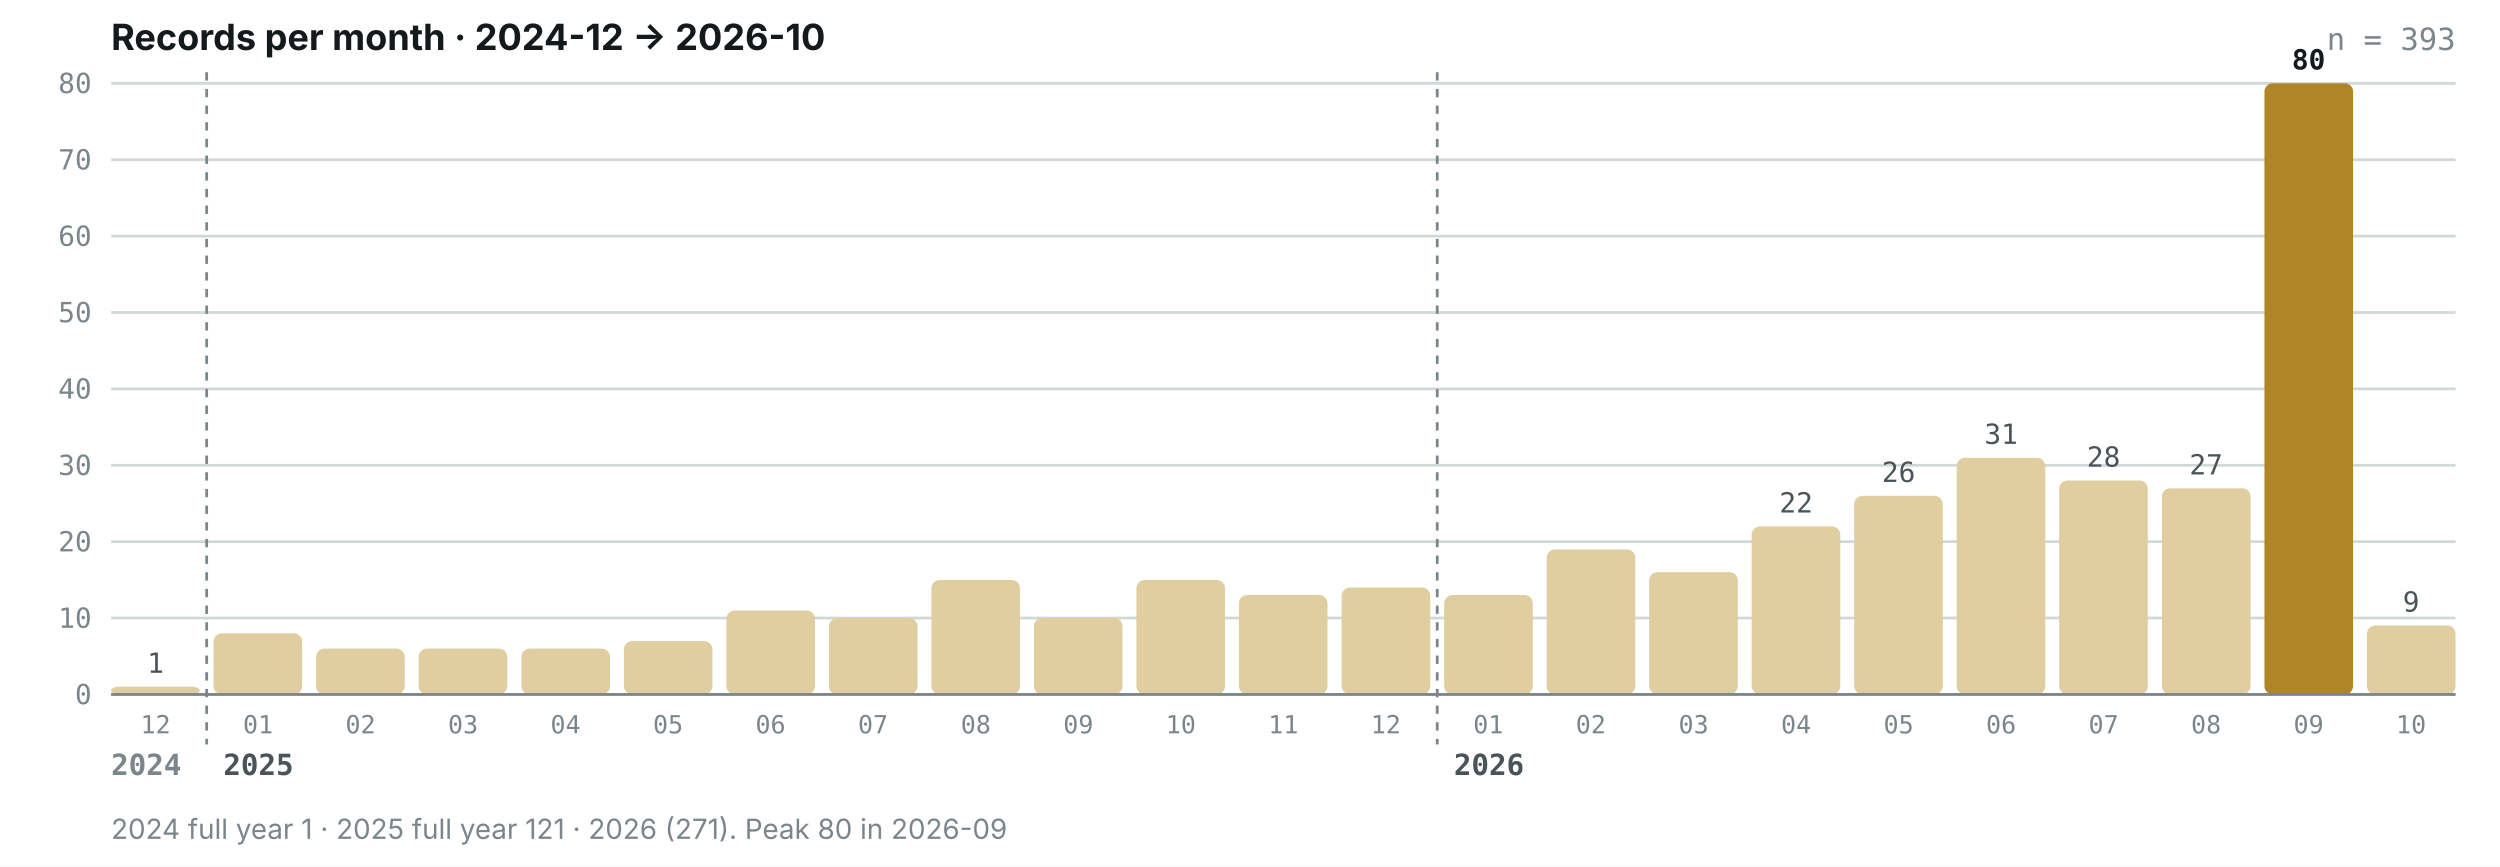
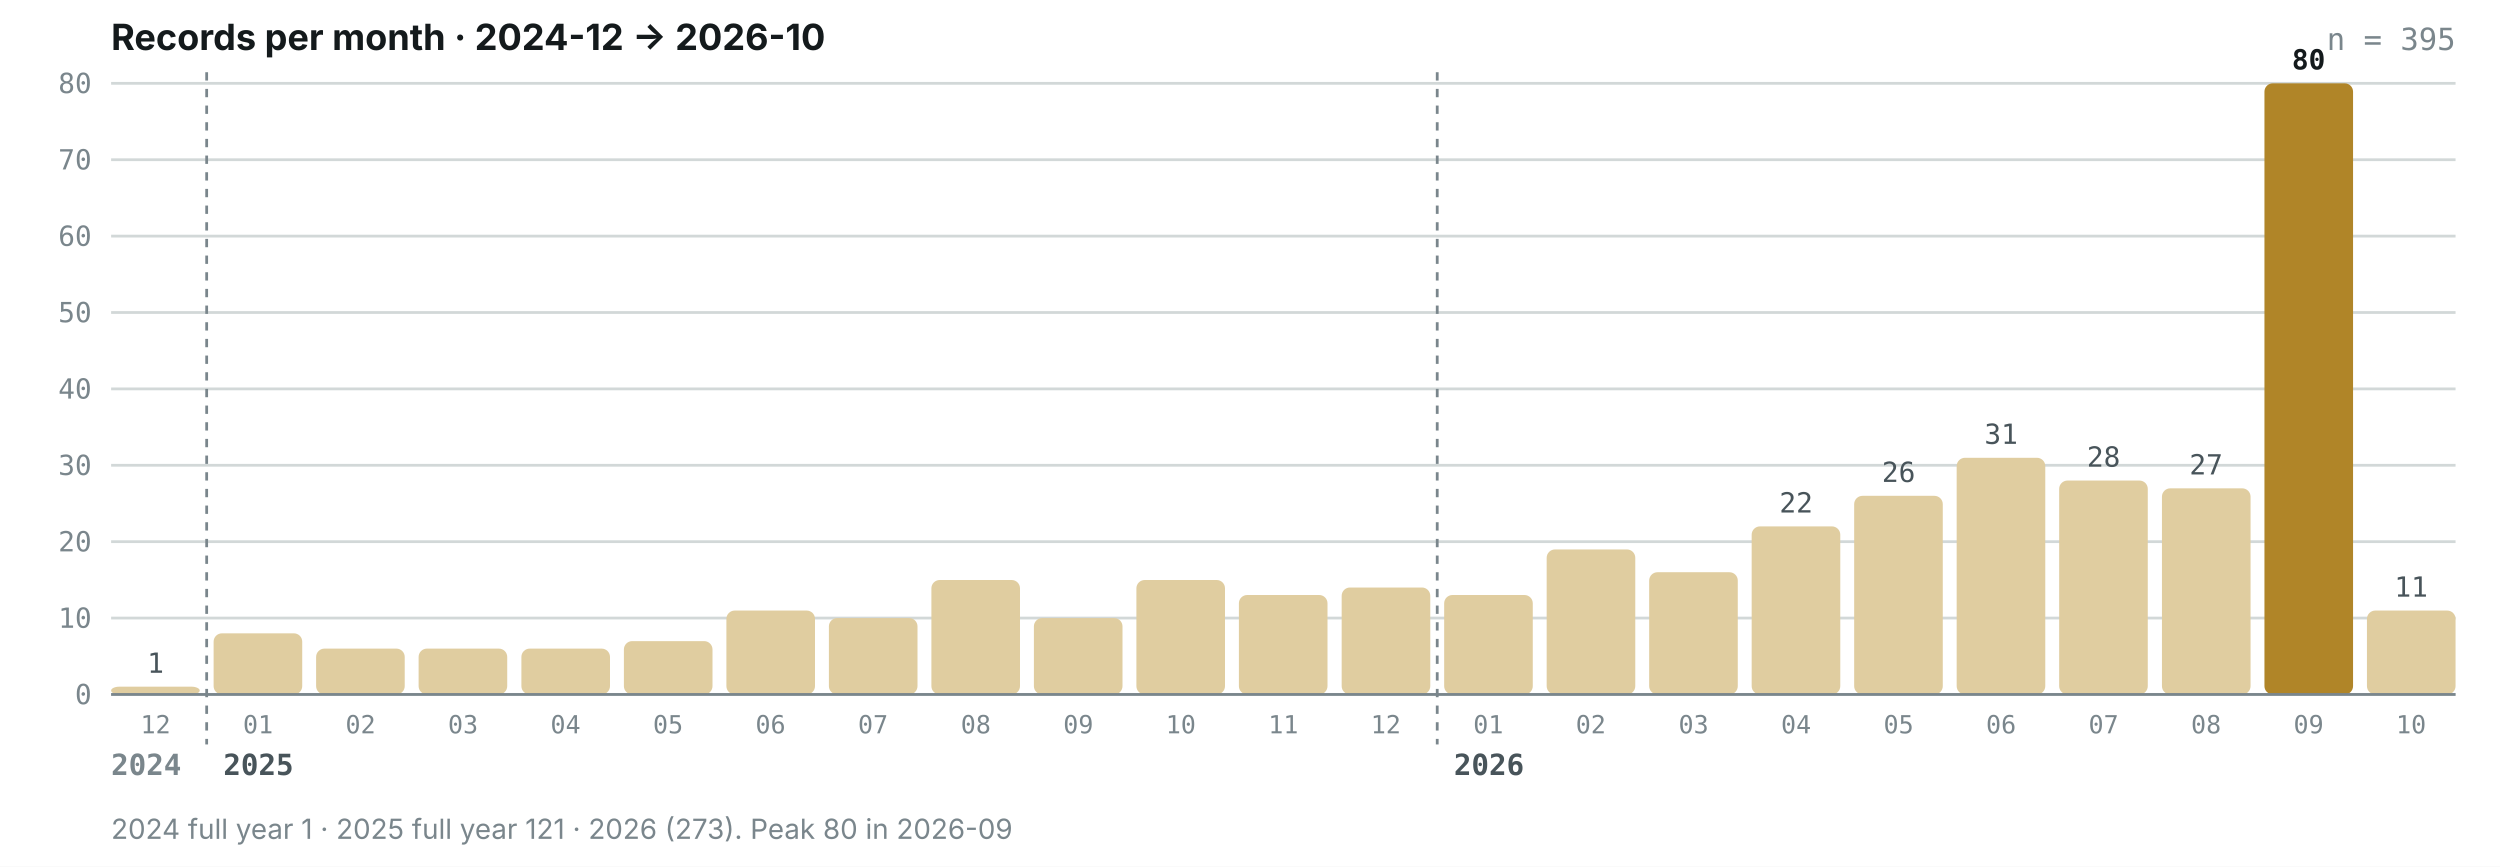
<svg xmlns="http://www.w3.org/2000/svg" viewBox="0 0 900 312" width="900" height="312" role="img" font-family="ui-sans-serif,-apple-system,'Segoe UI','PingFang SC','Microsoft YaHei',sans-serif">
  <rect width="900" height="312" fill="#FFFFFF" />
  <text x="40" y="18" font-size="13" font-weight="700" fill="#141A1C">Records per month · 2024-12 → 2026-10</text>
-   <text x="884" y="18" font-size="11" text-anchor="end" fill="#7A868C" font-family="ui-monospace,'SF Mono','Cascadia Mono','Consolas',monospace">n = 393</text>
+   <text x="884" y="18" font-size="11" text-anchor="end" fill="#7A868C" font-family="ui-monospace,'SF Mono','Cascadia Mono','Consolas',monospace">n = 395</text>
  <line x1="40" y1="250.0" x2="884" y2="250.0" stroke="#D2D8D8" stroke-width="1" />
  <text x="33" y="253.5" font-size="10" text-anchor="end" fill="#7A868C" font-family="ui-monospace,'SF Mono','Cascadia Mono','Consolas',monospace">0</text>
  <line x1="40" y1="222.5" x2="884" y2="222.5" stroke="#D2D8D8" stroke-width="1" />
  <text x="33" y="226.0" font-size="10" text-anchor="end" fill="#7A868C" font-family="ui-monospace,'SF Mono','Cascadia Mono','Consolas',monospace">10</text>
  <line x1="40" y1="195.0" x2="884" y2="195.0" stroke="#D2D8D8" stroke-width="1" />
  <text x="33" y="198.5" font-size="10" text-anchor="end" fill="#7A868C" font-family="ui-monospace,'SF Mono','Cascadia Mono','Consolas',monospace">20</text>
  <line x1="40" y1="167.5" x2="884" y2="167.5" stroke="#D2D8D8" stroke-width="1" />
  <text x="33" y="171.0" font-size="10" text-anchor="end" fill="#7A868C" font-family="ui-monospace,'SF Mono','Cascadia Mono','Consolas',monospace">30</text>
  <line x1="40" y1="140.0" x2="884" y2="140.0" stroke="#D2D8D8" stroke-width="1" />
  <text x="33" y="143.5" font-size="10" text-anchor="end" fill="#7A868C" font-family="ui-monospace,'SF Mono','Cascadia Mono','Consolas',monospace">40</text>
  <line x1="40" y1="112.5" x2="884" y2="112.5" stroke="#D2D8D8" stroke-width="1" />
  <text x="33" y="116.0" font-size="10" text-anchor="end" fill="#7A868C" font-family="ui-monospace,'SF Mono','Cascadia Mono','Consolas',monospace">50</text>
  <line x1="40" y1="85.0" x2="884" y2="85.0" stroke="#D2D8D8" stroke-width="1" />
  <text x="33" y="88.5" font-size="10" text-anchor="end" fill="#7A868C" font-family="ui-monospace,'SF Mono','Cascadia Mono','Consolas',monospace">60</text>
  <line x1="40" y1="57.5" x2="884" y2="57.5" stroke="#D2D8D8" stroke-width="1" />
  <text x="33" y="61.0" font-size="10" text-anchor="end" fill="#7A868C" font-family="ui-monospace,'SF Mono','Cascadia Mono','Consolas',monospace">70</text>
  <line x1="40" y1="30.0" x2="884" y2="30.0" stroke="#D2D8D8" stroke-width="1" />
  <text x="33" y="33.5" font-size="10" text-anchor="end" fill="#7A868C" font-family="ui-monospace,'SF Mono','Cascadia Mono','Consolas',monospace">80</text>
  <line x1="74.4" y1="26" x2="74.4" y2="268" stroke="#7A868C" stroke-width="1" stroke-dasharray="3 3" />
  <text x="80.4" y="279.0" font-size="10.5" font-weight="700" fill="#48545A" font-family="ui-monospace,'SF Mono','Cascadia Mono','Consolas',monospace">2025</text>
  <line x1="517.4" y1="26" x2="517.4" y2="268" stroke="#7A868C" stroke-width="1" stroke-dasharray="3 3" />
  <text x="523.4" y="279.0" font-size="10.5" font-weight="700" fill="#48545A" font-family="ui-monospace,'SF Mono','Cascadia Mono','Consolas',monospace">2026</text>
  <rect x="40.0" y="247.2" width="31.9" height="2.8" rx="3" fill="#E0CDA0" />
  <text x="56.0" y="242.2" font-size="10" text-anchor="middle" fill="#48545A" font-family="ui-monospace,'SF Mono','Cascadia Mono','Consolas',monospace" font-weight="500">1</text>
  <text x="56.0" y="264.0" font-size="9" text-anchor="middle" fill="#7A868C" font-family="ui-monospace,'SF Mono','Cascadia Mono','Consolas',monospace">12</text>
  <rect x="76.9" y="228.0" width="31.9" height="22.0" rx="3" fill="#E0CDA0" />
  <text x="92.9" y="264.0" font-size="9" text-anchor="middle" fill="#7A868C" font-family="ui-monospace,'SF Mono','Cascadia Mono','Consolas',monospace">01</text>
  <rect x="113.8" y="233.5" width="31.9" height="16.5" rx="3" fill="#E0CDA0" />
  <text x="129.8" y="264.0" font-size="9" text-anchor="middle" fill="#7A868C" font-family="ui-monospace,'SF Mono','Cascadia Mono','Consolas',monospace">02</text>
  <rect x="150.7" y="233.5" width="31.9" height="16.5" rx="3" fill="#E0CDA0" />
  <text x="166.7" y="264.0" font-size="9" text-anchor="middle" fill="#7A868C" font-family="ui-monospace,'SF Mono','Cascadia Mono','Consolas',monospace">03</text>
  <rect x="187.7" y="233.5" width="31.9" height="16.5" rx="3" fill="#E0CDA0" />
  <text x="203.6" y="264.0" font-size="9" text-anchor="middle" fill="#7A868C" font-family="ui-monospace,'SF Mono','Cascadia Mono','Consolas',monospace">04</text>
  <rect x="224.6" y="230.8" width="31.9" height="19.2" rx="3" fill="#E0CDA0" />
  <text x="240.5" y="264.0" font-size="9" text-anchor="middle" fill="#7A868C" font-family="ui-monospace,'SF Mono','Cascadia Mono','Consolas',monospace">05</text>
  <rect x="261.5" y="219.8" width="31.9" height="30.2" rx="3" fill="#E0CDA0" />
  <text x="277.4" y="264.0" font-size="9" text-anchor="middle" fill="#7A868C" font-family="ui-monospace,'SF Mono','Cascadia Mono','Consolas',monospace">06</text>
  <rect x="298.4" y="222.5" width="31.9" height="27.5" rx="3" fill="#E0CDA0" />
  <text x="314.3" y="264.0" font-size="9" text-anchor="middle" fill="#7A868C" font-family="ui-monospace,'SF Mono','Cascadia Mono','Consolas',monospace">07</text>
  <rect x="335.3" y="208.8" width="31.9" height="41.2" rx="3" fill="#E0CDA0" />
  <text x="351.3" y="264.0" font-size="9" text-anchor="middle" fill="#7A868C" font-family="ui-monospace,'SF Mono','Cascadia Mono','Consolas',monospace">08</text>
  <rect x="372.2" y="222.5" width="31.9" height="27.5" rx="3" fill="#E0CDA0" />
  <text x="388.2" y="264.0" font-size="9" text-anchor="middle" fill="#7A868C" font-family="ui-monospace,'SF Mono','Cascadia Mono','Consolas',monospace">09</text>
  <rect x="409.1" y="208.8" width="31.9" height="41.2" rx="3" fill="#E0CDA0" />
  <text x="425.1" y="264.0" font-size="9" text-anchor="middle" fill="#7A868C" font-family="ui-monospace,'SF Mono','Cascadia Mono','Consolas',monospace">10</text>
  <rect x="446.0" y="214.2" width="31.9" height="35.8" rx="3" fill="#E0CDA0" />
  <text x="462.0" y="264.0" font-size="9" text-anchor="middle" fill="#7A868C" font-family="ui-monospace,'SF Mono','Cascadia Mono','Consolas',monospace">11</text>
  <rect x="483.0" y="211.5" width="31.9" height="38.5" rx="3" fill="#E0CDA0" />
  <text x="498.9" y="264.0" font-size="9" text-anchor="middle" fill="#7A868C" font-family="ui-monospace,'SF Mono','Cascadia Mono','Consolas',monospace">12</text>
  <rect x="519.9" y="214.2" width="31.9" height="35.8" rx="3" fill="#E0CDA0" />
  <text x="535.8" y="264.0" font-size="9" text-anchor="middle" fill="#7A868C" font-family="ui-monospace,'SF Mono','Cascadia Mono','Consolas',monospace">01</text>
  <rect x="556.8" y="197.8" width="31.9" height="52.2" rx="3" fill="#E0CDA0" />
  <text x="572.7" y="264.0" font-size="9" text-anchor="middle" fill="#7A868C" font-family="ui-monospace,'SF Mono','Cascadia Mono','Consolas',monospace">02</text>
  <rect x="593.7" y="206.0" width="31.9" height="44.0" rx="3" fill="#E0CDA0" />
  <text x="609.7" y="264.0" font-size="9" text-anchor="middle" fill="#7A868C" font-family="ui-monospace,'SF Mono','Cascadia Mono','Consolas',monospace">03</text>
  <rect x="630.6" y="189.5" width="31.9" height="60.5" rx="3" fill="#E0CDA0" />
  <text x="646.6" y="184.5" font-size="10" text-anchor="middle" fill="#48545A" font-family="ui-monospace,'SF Mono','Cascadia Mono','Consolas',monospace" font-weight="500">22</text>
  <text x="646.6" y="264.0" font-size="9" text-anchor="middle" fill="#7A868C" font-family="ui-monospace,'SF Mono','Cascadia Mono','Consolas',monospace">04</text>
  <rect x="667.5" y="178.5" width="31.9" height="71.5" rx="3" fill="#E0CDA0" />
  <text x="683.5" y="173.5" font-size="10" text-anchor="middle" fill="#48545A" font-family="ui-monospace,'SF Mono','Cascadia Mono','Consolas',monospace" font-weight="500">26</text>
  <text x="683.5" y="264.0" font-size="9" text-anchor="middle" fill="#7A868C" font-family="ui-monospace,'SF Mono','Cascadia Mono','Consolas',monospace">05</text>
  <rect x="704.4" y="164.8" width="31.9" height="85.2" rx="3" fill="#E0CDA0" />
  <text x="720.4" y="159.8" font-size="10" text-anchor="middle" fill="#48545A" font-family="ui-monospace,'SF Mono','Cascadia Mono','Consolas',monospace" font-weight="500">31</text>
  <text x="720.4" y="264.0" font-size="9" text-anchor="middle" fill="#7A868C" font-family="ui-monospace,'SF Mono','Cascadia Mono','Consolas',monospace">06</text>
  <rect x="741.3" y="173.0" width="31.9" height="77.0" rx="3" fill="#E0CDA0" />
  <text x="757.3" y="168.0" font-size="10" text-anchor="middle" fill="#48545A" font-family="ui-monospace,'SF Mono','Cascadia Mono','Consolas',monospace" font-weight="500">28</text>
  <text x="757.3" y="264.0" font-size="9" text-anchor="middle" fill="#7A868C" font-family="ui-monospace,'SF Mono','Cascadia Mono','Consolas',monospace">07</text>
  <rect x="778.3" y="175.8" width="31.9" height="74.2" rx="3" fill="#E0CDA0" />
  <text x="794.2" y="170.8" font-size="10" text-anchor="middle" fill="#48545A" font-family="ui-monospace,'SF Mono','Cascadia Mono','Consolas',monospace" font-weight="500">27</text>
  <text x="794.2" y="264.0" font-size="9" text-anchor="middle" fill="#7A868C" font-family="ui-monospace,'SF Mono','Cascadia Mono','Consolas',monospace">08</text>
  <rect x="815.2" y="30.0" width="31.9" height="220.0" rx="3" fill="#B08528" />
  <text x="831.1" y="25.0" font-size="10" text-anchor="middle" fill="#141A1C" font-family="ui-monospace,'SF Mono','Cascadia Mono','Consolas',monospace" font-weight="700">80</text>
  <text x="831.1" y="264.0" font-size="9" text-anchor="middle" fill="#7A868C" font-family="ui-monospace,'SF Mono','Cascadia Mono','Consolas',monospace">09</text>
-   <rect x="852.1" y="225.2" width="31.9" height="24.8" rx="3" fill="#E0CDA0" />
-   <text x="868.0" y="220.2" font-size="10" text-anchor="middle" fill="#48545A" font-family="ui-monospace,'SF Mono','Cascadia Mono','Consolas',monospace" font-weight="500">9</text>
+   <rect x="852.1" y="219.8" width="31.9" height="30.2" rx="3" fill="#E0CDA0" />
+   <text x="868.0" y="214.8" font-size="10" text-anchor="middle" fill="#48545A" font-family="ui-monospace,'SF Mono','Cascadia Mono','Consolas',monospace" font-weight="500">11</text>
  <text x="868.0" y="264.0" font-size="9" text-anchor="middle" fill="#7A868C" font-family="ui-monospace,'SF Mono','Cascadia Mono','Consolas',monospace">10</text>
  <line x1="40" y1="250" x2="884" y2="250" stroke="#7A868C" stroke-width="1" />
  <text x="40" y="279.0" font-size="10.5" font-weight="700" fill="#7A868C" font-family="ui-monospace,'SF Mono','Cascadia Mono','Consolas',monospace">2024</text>
-   <text x="40" y="302" font-size="10" fill="#7A868C">2024 full year 1 · 2025 full year 121 · 2026 (271). Peak 80 in 2026-09</text>
+   <text x="40" y="302" font-size="10" fill="#7A868C">2024 full year 1 · 2025 full year 121 · 2026 (273). Peak 80 in 2026-09</text>
</svg>
